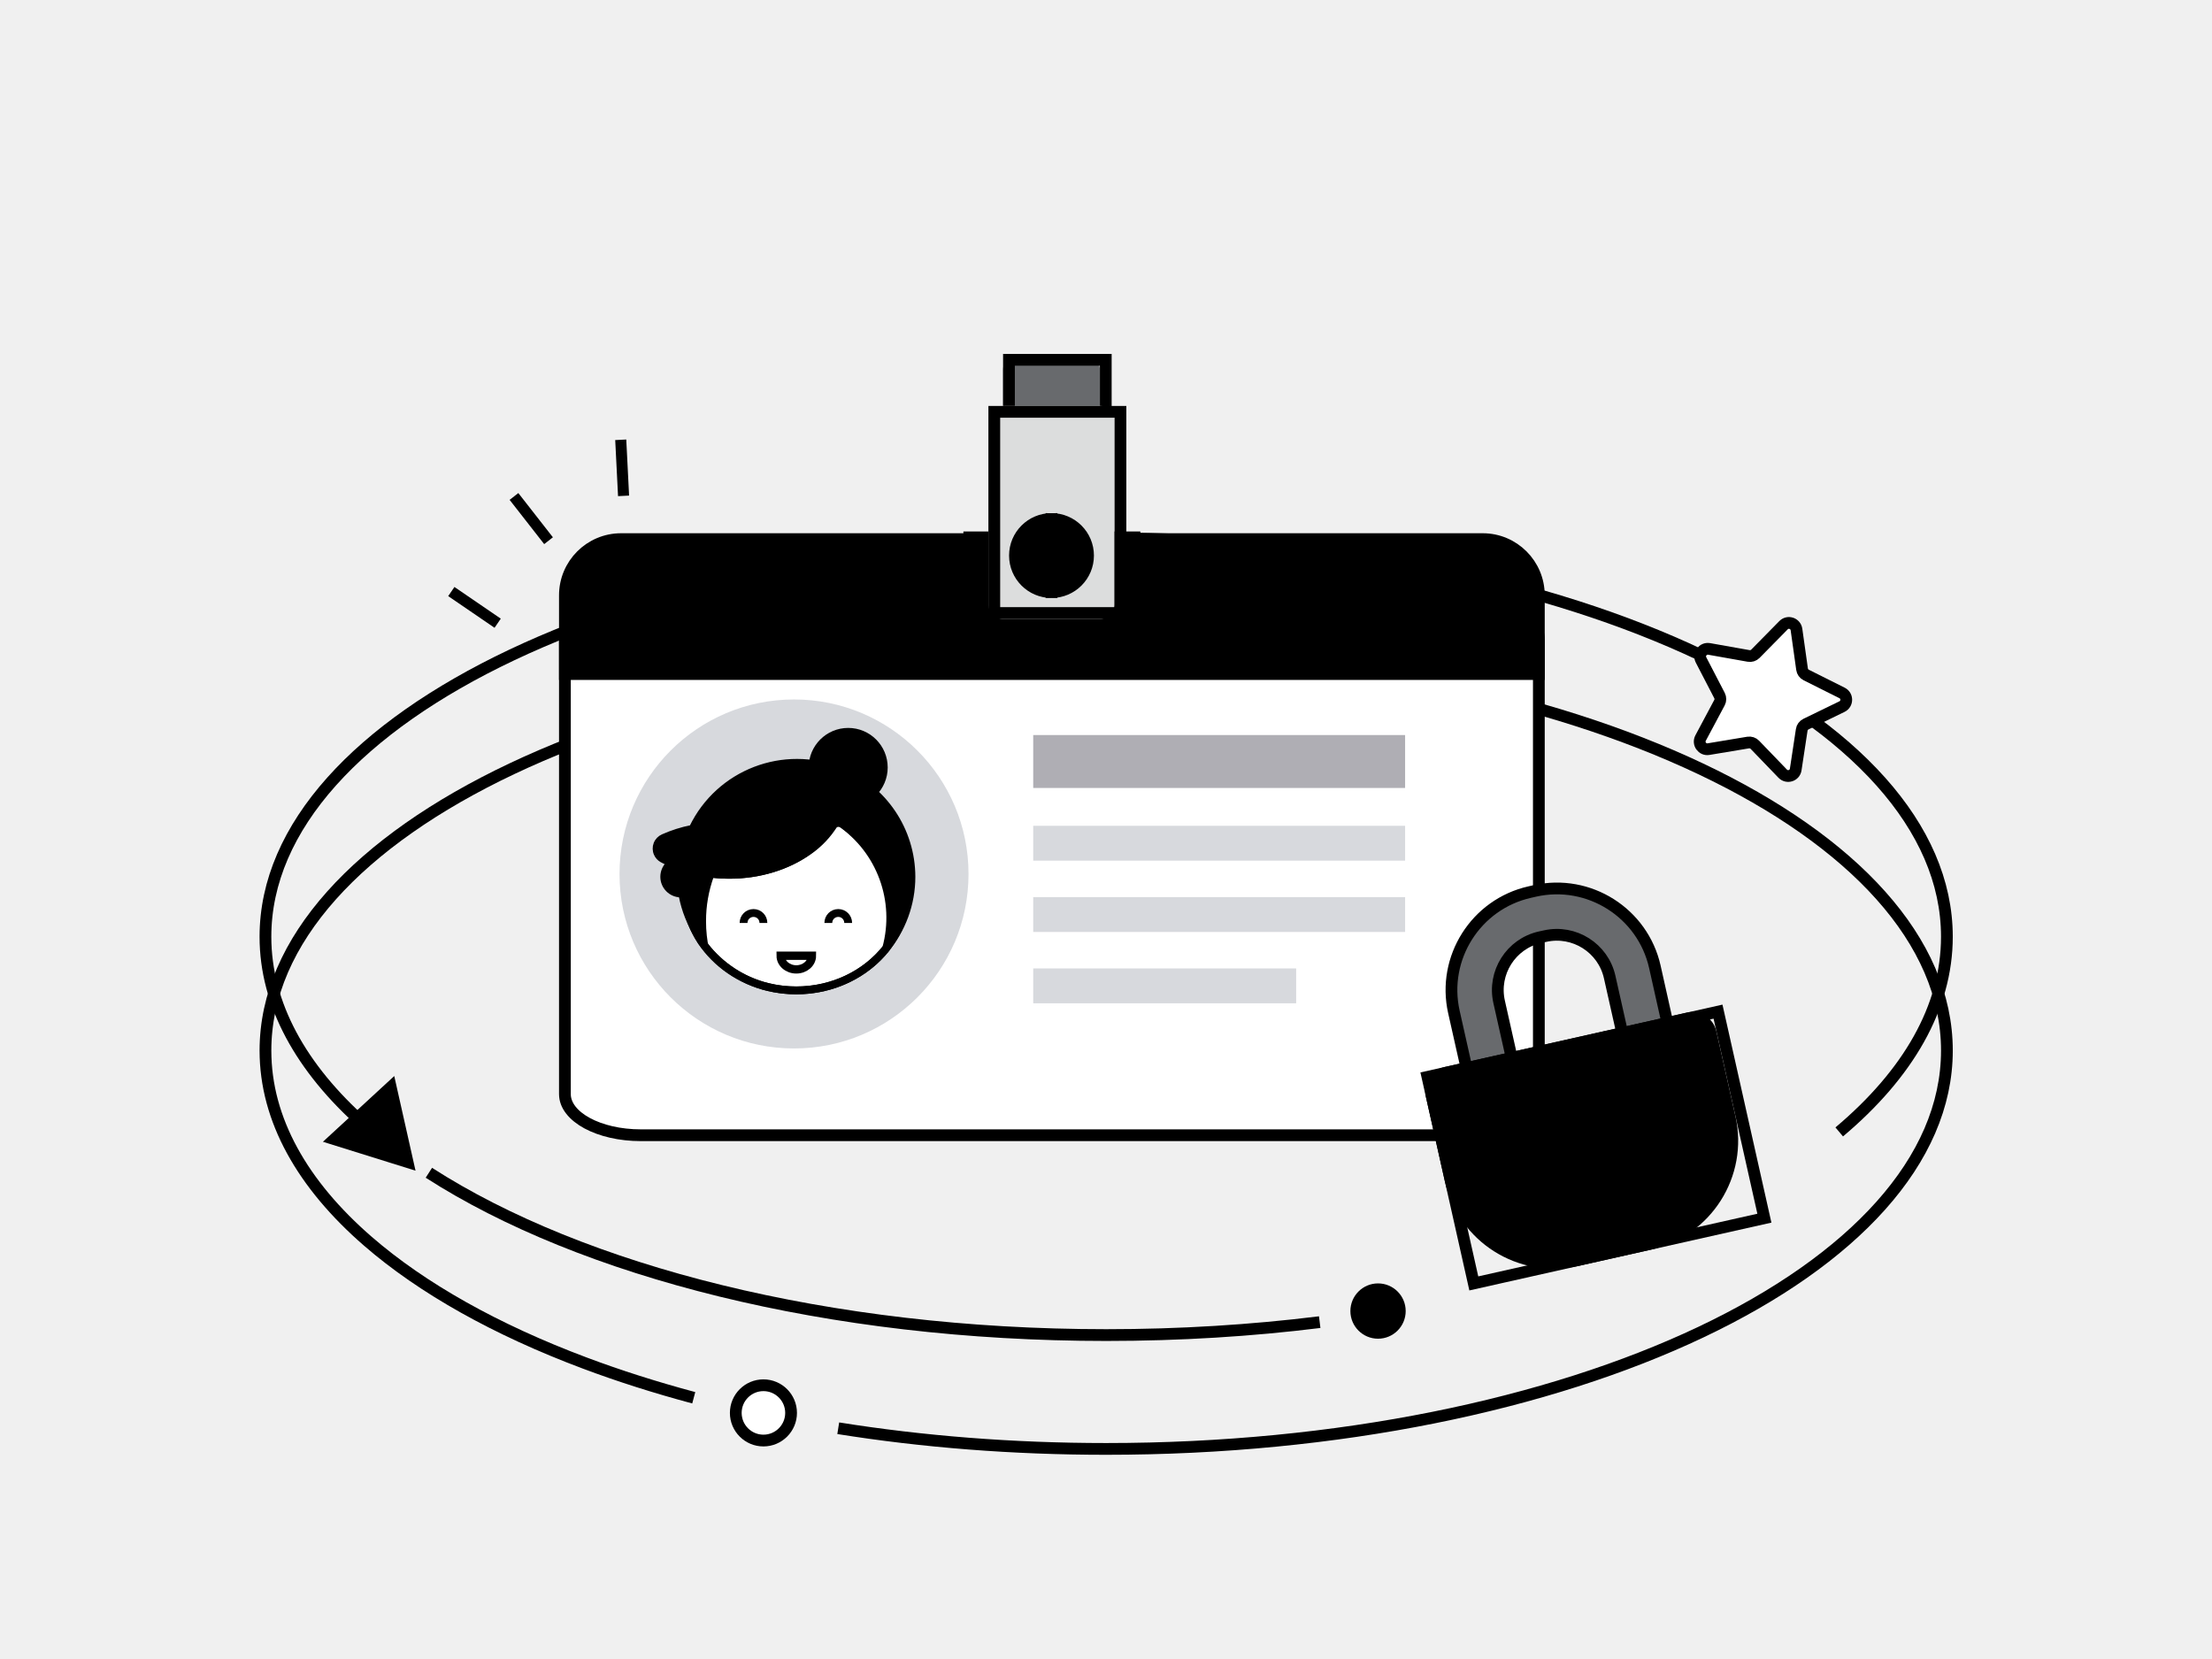
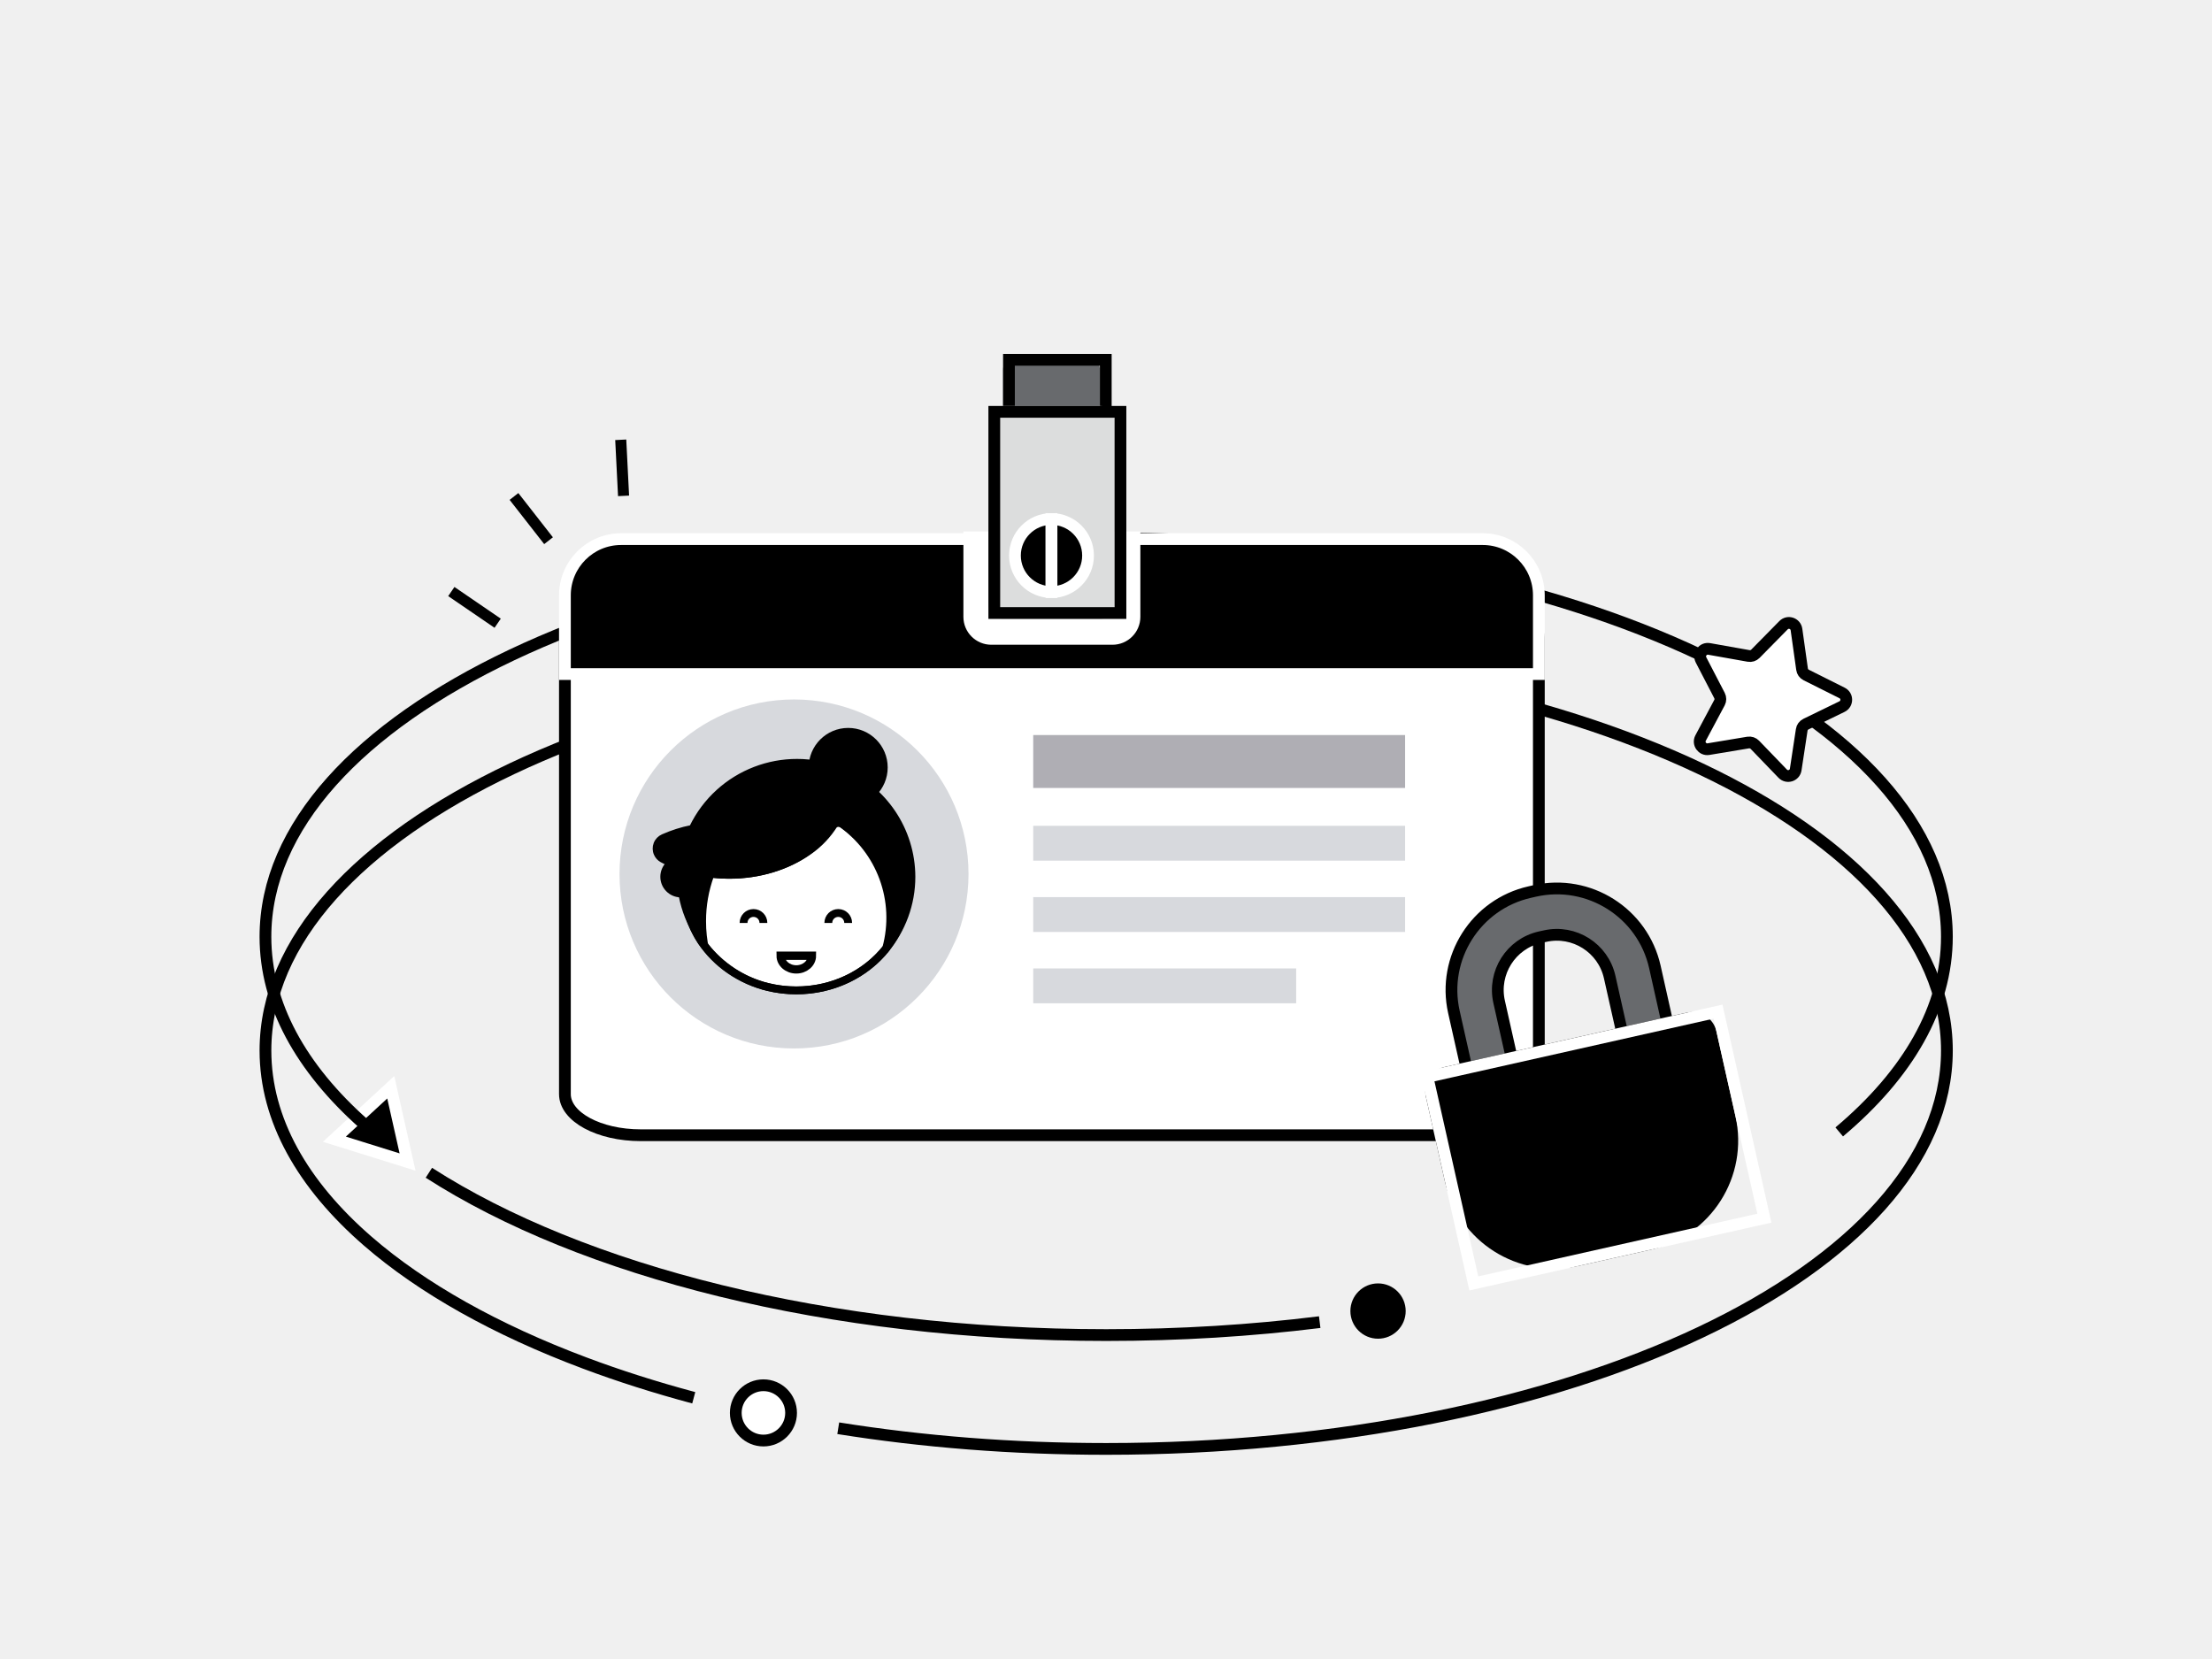
<svg xmlns="http://www.w3.org/2000/svg" viewBox="0 0 400 300" fill="none">
-   <path fill-rule="evenodd" clip-rule="evenodd" d="m70.66 196.612 3.04 13.52-13.23-4.13 10.19-9.39Z" fill="#000" />
-   <path d="m73.7 210.132-3.04-13.52-10.19 9.39 13.23 4.13Z" stroke="#000000" stroke-width="2.126" />
+   <path fill-rule="evenodd" clip-rule="evenodd" d="m70.66 196.612 3.04 13.52-13.23-4.13 10.19-9.39Z" fill="#000000" />
+   <path d="m73.7 210.132-3.04-13.52-10.19 9.39 13.23 4.13Z" stroke="#FFFFFF" stroke-width="2.126" />
  <path d="M65.84 203.277c-11.39-10.1-17.84-21.64-17.84-33.89 0-39.79 68.07-72.04 152.03-72.04 83.97 0 152.03 32.25 152.03 72.04 0 12.82-7.07 24.87-19.47 35.3" stroke="#000000" stroke-width="2.126" />
  <path d="M125.452 252.76c-6.94-1.86-13.54-3.96-19.74-6.29-15.97-5.99-29.33-13.47-39.16-21.99-11.83-10.25-18.55-22.01-18.55-34.51 0-39.79 68.07-72.04 152.03-72.04 83.97 0 152.03 32.25 152.03 72.04 0 39.79-68.06 72.04-152.03 72.04-16.94 0-33.23-1.31-48.45-3.74" stroke="#000000" stroke-width="2.126" />
  <path d="M238.644 239.084c-12.33 1.53-25.27 2.34-38.61 2.34-50.25 0-94.8-11.55-122.48-29.35" stroke="#000000" stroke-width="2.126" />
  <path fill-rule="evenodd" clip-rule="evenodd" d="M249.193 232.08c-2.76 0-5 2.24-5 5s2.24 5 5 5 5-2.24 5-5-2.24-5-5-5Z" fill="#000000" />
  <path fill-rule="evenodd" clip-rule="evenodd" d="M102.154 197.846v-82.26c0-4.11 6.14-7.44 13.72-7.44h148.67c7.58 0 13.73 3.33 13.73 7.44v82.26c0 4.11-6.15 7.44-13.73 7.44h-148.67c-7.58 0-13.72-3.33-13.72-7.44Z" fill="#fff" />
  <path d="M102.154 115.586v82.26c0 4.11 6.14 7.44 13.72 7.44h148.67c7.58 0 13.73-3.33 13.73-7.44v-82.26c0-4.11-6.15-7.44-13.73-7.44h-148.67c-7.58 0-13.72 3.33-13.72 7.44Z" stroke="#000000" stroke-width="2.126" />
-   <path fill-rule="evenodd" clip-rule="evenodd" d="M112.314 97.49h155.81c5.6 0 10.15 4.55 10.15 10.16v14.24h-176.12v-14.24c0-5.61 4.55-10.16 10.16-10.16Z" fill="#000" />
-   <path d="M268.124 97.49h-155.81c-5.61 0-10.16 4.55-10.16 10.16v14.24h176.12v-14.24c0-5.61-4.55-10.16-10.15-10.16Z" stroke="#000000" stroke-width="2.126" />
+   <path fill-rule="evenodd" clip-rule="evenodd" d="M112.314 97.49h155.81c5.6 0 10.15 4.55 10.15 10.16v14.24h-176.12v-14.24c0-5.61 4.55-10.16 10.16-10.16Z" fill="#000000" />
+   <path d="M268.124 97.49h-155.81c-5.61 0-10.16 4.55-10.16 10.16v14.24h176.12v-14.24c0-5.61-4.55-10.16-10.15-10.16Z" stroke="#FFFFFF" stroke-width="2.126" />
  <path fill-rule="evenodd" clip-rule="evenodd" d="M265.712 195.453c1.24 5.51 6.72 8.98 12.23 7.75l16.36-3.68c5.51-1.23 8.98-6.72 7.74-12.22l-2.79-12.47c-2.19-9.76-11.92-15.92-21.69-13.73l-.92.21c-9.76 2.19-15.92 11.92-13.73 21.68l2.8 12.46Zm28.167-6.323-2.8-12.46c-1.18-5.25-6.42-8.57-11.68-7.39l-.92.2c-5.25 1.18-8.57 6.42-7.39 11.68l2.8 12.46c.22.98 1.23 1.63 2.22 1.41l16.36-3.68c.98-.22 1.63-1.23 1.41-2.22Z" fill="#686A6D" />
  <path d="M265.712 195.453c1.24 5.51 6.72 8.98 12.23 7.75l16.36-3.68c5.51-1.23 8.98-6.72 7.74-12.22l-2.79-12.47c-2.19-9.76-11.92-15.92-21.69-13.73l-.92.21c-9.76 2.19-15.92 11.92-13.73 21.68l2.8 12.46Zm28.167-6.323-2.8-12.46c-1.18-5.25-6.42-8.57-11.68-7.39l-.92.2c-5.25 1.18-8.57 6.42-7.39 11.68l2.8 12.46c.22.98 1.23 1.63 2.22 1.41l16.36-3.68c.98-.22 1.63-1.23 1.41-2.22Z" stroke="#000000" stroke-width="2.126" />
-   <path fill-rule="evenodd" clip-rule="evenodd" d="m285.415 228.924 13.124-2.947c10.888-2.444 17.729-13.245 15.284-24.134l-3.446-15.348a4.468 4.468 0 0 0-5.34-3.382l-43.82 9.838a4.468 4.468 0 0 0-3.382 5.34l3.446 15.348c2.445 10.889 13.245 17.729 24.134 15.285Z" fill="#000" />
-   <path d="m310.672 182.937-52.546 11.797 8.385 37.348 52.546-11.797-8.385-37.348Z" stroke="#000000" stroke-width="2.126" />
+   <path fill-rule="evenodd" clip-rule="evenodd" d="m285.415 228.924 13.124-2.947c10.888-2.444 17.729-13.245 15.284-24.134l-3.446-15.348a4.468 4.468 0 0 0-5.34-3.382l-43.82 9.838a4.468 4.468 0 0 0-3.382 5.34l3.446 15.348c2.445 10.889 13.245 17.729 24.134 15.285Z" fill="#000000" />
+   <path d="m310.672 182.937-52.546 11.797 8.385 37.348 52.546-11.797-8.385-37.348Z" stroke="#FFFFFF" stroke-width="2.126" />
  <path fill-rule="evenodd" clip-rule="evenodd" d="M286.765 194.724c-3.82 0-6.92 3.1-6.92 6.92s3.1 6.92 6.92 6.92 6.92-3.1 6.92-6.92-3.1-6.92-6.92-6.92Z" fill="#000000" />
  <path fill-rule="evenodd" clip-rule="evenodd" d="m288.891 203.001 3.21 10.45c.32 1.41-.57 2.82-1.98 3.13-1.42.32-2.82-.57-3.14-1.98l-1.56-10.82 3.47-.78Z" fill="#000000" />
  <path d="m144.481 167.653-1.15 2.01c-.34.58-.68 1.2-.64 1.87.05.67.67 1.34 1.32 1.16" stroke="#000000" stroke-width=".425" />
  <path fill-rule="evenodd" clip-rule="evenodd" d="M186.839 142.49h67.25v-9.57h-67.25v9.57Z" fill="#AFAEB4" />
  <path fill-rule="evenodd" clip-rule="evenodd" d="M186.839 155.631h67.25v-6.3h-67.25v6.3ZM186.839 168.529h67.25v-6.3h-67.25v6.3ZM186.839 181.426h47.55v-6.3h-47.55v6.3Z" fill="#D7D9DD" />
-   <path fill-rule="evenodd" clip-rule="evenodd" d="M201.174 116.591h-21.91c-2.79 0-5.05-2.26-5.05-5.05v-15.43h32v15.43c0 2.79-2.26 5.05-5.04 5.05Z" fill="#000000" />
+   <path fill-rule="evenodd" clip-rule="evenodd" d="M201.174 116.591h-21.91c-2.79 0-5.05-2.26-5.05-5.05v-15.43h32v15.43c0 2.79-2.26 5.05-5.04 5.05Z" fill="#FFFFFF" />
  <path fill-rule="evenodd" clip-rule="evenodd" d="M184.268 75.95h11.75c.76 0 1.5-.3 2.04-.84s.84-1.28.84-2.04v-6.19c0-.76-.3-1.5-.84-2.04s-1.28-.84-2.04-.84h-11.75c-.76 0-1.5.3-2.04.84s-.84 1.28-.84 2.04v6.19c0 .76.3 1.5.84 2.04s1.28.84 2.04.84Z" fill="#686A6D" />
  <path d="M199.958 65.064h-17.507v9.822h17.507v-9.822Z" stroke="#000000" stroke-width="2.126" />
  <path fill-rule="evenodd" clip-rule="evenodd" d="M181.337 111.919h17.62a2.6 2.6 0 0 0 2.59-2.6v-33.31a2.6 2.6 0 0 0-2.59-2.6h-17.62a2.595 2.595 0 0 0-2.6 2.6v33.31a2.595 2.595 0 0 0 2.6 2.6Z" fill="#DCDDDD" />
  <path d="M202.613 74.473H179.8v36.381h22.813V74.473Z" stroke="#000000" stroke-width="2.126" />
  <path fill-rule="evenodd" clip-rule="evenodd" d="M143.589 126.485c-17.43 0-31.56 14.13-31.56 31.56 0 17.42 14.13 31.55 31.56 31.55 17.42 0 31.55-14.13 31.55-31.55 0-17.43-14.13-31.56-31.55-31.56Z" fill="#D7D9DD" />
-   <path fill-rule="evenodd" clip-rule="evenodd" d="M183.536 100.461a6.61 6.61 0 0 1 6.61-6.61v13.22a6.61 6.61 0 0 1-6.61-6.61Z" fill="#000" />
-   <path d="M190.146 93.85a6.61 6.61 0 0 0 0 13.221v-13.22Z" stroke="#000000" stroke-width="2.126" />
-   <path fill-rule="evenodd" clip-rule="evenodd" d="M190.144 93.85a6.61 6.61 0 0 1 0 13.221v-13.22Z" fill="#000" />
-   <path d="M196.754 100.461a6.61 6.61 0 0 0-6.61-6.61v13.22a6.61 6.61 0 0 0 6.61-6.61Z" stroke="#000000" stroke-width="2.126" />
+   <path fill-rule="evenodd" clip-rule="evenodd" d="M183.536 100.461a6.61 6.61 0 0 1 6.61-6.61v13.22a6.61 6.61 0 0 1-6.61-6.61Z" fill="#000000" />
+   <path d="M190.146 93.85a6.61 6.61 0 0 0 0 13.221v-13.22Z" stroke="#FFFFFF" stroke-width="2.126" />
+   <path fill-rule="evenodd" clip-rule="evenodd" d="M190.144 93.85a6.61 6.61 0 0 1 0 13.221v-13.22Z" fill="#000000" />
+   <path d="M196.754 100.461a6.61 6.61 0 0 0-6.61-6.61v13.22a6.61 6.61 0 0 0 6.61-6.61Z" stroke="#FFFFFF" stroke-width="2.126" />
  <path fill-rule="evenodd" clip-rule="evenodd" d="M160.252 171.477c-3.64 4.61-9.57 7.62-16.26 7.62-1.78 0-3.51-.22-5.16-.62-.26-.06-.5-.13-.75-.2-.02 0-.04-.01-.06-.01a21.012 21.012 0 0 1-11.09-7.89c-.04-.05-.07-.1-.11-.16-1.84-2.78-2.9-6.06-2.9-9.55 0-1.21.13-2.39.37-3.54 2.45.71 5 1.07 7.56 1.06 5.54 0 10.57-1.62 14.3-4.25 1.92-1.32 3.54-3.03 4.76-5.02.01-.01.01-.02.02-.04.21-.31.63-.38.94-.17 7.38 5.02 10.73 14.17 8.38 22.77Z" fill="#fff" />
  <path d="M143.992 179.097c6.69 0 12.62-3.01 16.26-7.62 2.35-8.6-1-17.75-8.38-22.77a.674.674 0 0 0-.94.17c-.01.02-.01.03-.02.04-1.22 1.99-2.84 3.7-4.76 5.02-3.73 2.63-8.76 4.25-14.3 4.25-2.56.01-5.11-.35-7.56-1.06-.24 1.15-.37 2.33-.37 3.54 0 3.49 1.06 6.77 2.9 9.55.04.06.07.11.11.16 2.68 3.73 6.56 6.55 11.09 7.89.02 0 .04.01.06.01.25.07.49.14.75.2 1.65.4 3.38.62 5.16.62Z" stroke="#000000" stroke-width="1.417" />
  <path fill-rule="evenodd" clip-rule="evenodd" d="M125.008 149.562c4.87-10.06 16.71-14.61 27.06-10.41 7.9 3.2 13.08 10.87 13.1 19.4 0 4.95-1.76 9.74-4.98 13.51 2.42-8.46-.72-17.51-7.85-22.66-.02-.02-.04-.03-.06-.04-.55-.36-1.28-.2-1.64.36-1.19 1.8-2.71 3.36-4.49 4.58-3.73 2.63-8.76 4.25-14.3 4.25-1.03 0-2.07-.06-3.1-.18-.95 2.63-1.44 5.4-1.43 8.2-.01 1.77.19 3.53.57 5.25a20.777 20.777 0 0 1-5.13-14.84c-.49-.17-.98-.36-1.45-.57a25.9 25.9 0 0 1-1.67-.82c-.47-.26-.84-.67-1.05-1.16-.55-1.24.02-2.69 1.26-3.23 1.66-.74 3.39-1.29 5.16-1.64Z" fill="#000000" />
  <path d="M152.068 139.152c-10.35-4.2-22.19.35-27.06 10.41-1.77.35-3.5.9-5.16 1.64a2.445 2.445 0 0 0-1.26 3.23c.21.49.58.9 1.05 1.16.54.29 1.09.56 1.67.82.47.21.96.4 1.45.57a20.777 20.777 0 0 0 5.13 14.84 23.72 23.72 0 0 1-.57-5.25c-.01-2.8.48-5.57 1.43-8.2 1.03.12 2.07.18 3.1.18 5.54 0 10.57-1.62 14.3-4.25 1.78-1.22 3.3-2.78 4.49-4.58.36-.56 1.09-.72 1.64-.36.02.01.04.02.06.04a20.861 20.861 0 0 1 7.85 22.66c3.22-3.77 4.98-8.56 4.98-13.51-.02-8.53-5.2-16.2-13.1-19.4Z" stroke="#000000" stroke-width=".709" />
  <path d="M138.049 166.896c0-1-.8-1.8-1.79-1.8-1 0-1.8.8-1.8 1.8M153.378 166.896c0-1-.8-1.8-1.79-1.8-1 0-1.8.8-1.8 1.8" stroke="#000000" stroke-width="1.417" />
  <path d="M143.992 142.231c-11.08 0-20.07 8.25-20.07 18.43s8.99 18.43 20.07 18.43c11.09 0 20.08-8.25 20.08-18.43s-8.99-18.43-20.08-18.43Z" stroke="#000000" stroke-width="1.417" />
  <path fill-rule="evenodd" clip-rule="evenodd" d="M123.049 154.826a3.726 3.726 0 0 0 0 7.45 3.73 3.73 0 0 0 3.73-3.73c0-2.05-1.67-3.72-3.73-3.72Z" fill="#000000" />
  <path fill-rule="evenodd" clip-rule="evenodd" d="M143.995 175.298c1.56 0 2.83-1.1 2.83-2.47h-5.66c0 1.37 1.27 2.47 2.83 2.47Z" fill="#fff" />
  <path d="M143.995 175.298c1.56 0 2.83-1.1 2.83-2.47h-5.66c0 1.37 1.27 2.47 2.83 2.47Z" stroke="#000000" stroke-width="1.5" />
  <path fill-rule="evenodd" clip-rule="evenodd" d="m316.12 134.275-7.16 1.19c-1.12.19-1.97-1-1.44-2l3.42-6.41c.21-.4.21-.87 0-1.28l-3.34-6.44c-.52-1.01.34-2.18 1.46-1.99l7.15 1.27c.44.08.9-.07 1.22-.39l5.09-5.17c.8-.81 2.18-.35 2.34.78l1.01 7.18c.06.45.34.84.74 1.04l6.49 3.25c1.02.51 1.01 1.97-.01 2.47l-6.52 3.17c-.41.2-.7.59-.76 1.03l-1.09 7.18c-.17 1.13-1.55 1.57-2.35.75l-5.03-5.22c-.32-.33-.77-.48-1.22-.41Z" fill="#fff" />
  <path d="m308.96 135.465 7.16-1.19c.45-.07.9.08 1.22.41l5.03 5.22c.8.82 2.18.38 2.35-.75l1.09-7.18c.06-.44.35-.83.76-1.03l6.52-3.17c1.02-.5 1.03-1.96.01-2.47l-6.49-3.25c-.4-.2-.68-.59-.74-1.04l-1.01-7.18c-.16-1.13-1.54-1.59-2.34-.78l-5.09 5.17c-.32.32-.78.47-1.22.39l-7.15-1.27c-1.12-.19-1.98.98-1.46 1.99l3.34 6.44c.21.41.21.88 0 1.28l-3.42 6.41c-.53 1 .32 2.19 1.44 2Z" stroke="#000000" stroke-width="2.126" />
  <path fill-rule="evenodd" clip-rule="evenodd" d="M138.052 250.496c-2.76 0-5 2.24-5 5s2.24 5 5 5 5-2.24 5-5-2.24-5-5-5Z" fill="#fff" />
  <path d="M138.052 250.496c-2.76 0-5 2.24-5 5s2.24 5 5 5 5-2.24 5-5-2.24-5-5-5Z" stroke="#000000" stroke-width="2.126" />
  <path fill-rule="evenodd" clip-rule="evenodd" d="M153.384 131.631c-3.95 0-7.15 3.2-7.15 7.15 0 3.94 3.2 7.14 7.15 7.14 3.94 0 7.14-3.2 7.14-7.14 0-3.95-3.2-7.15-7.14-7.15Z" fill="#000000" />
  <path d="m81.614 106.969 8.38 5.73M92.944 89.777l6.25 8M112.25 79.528l.51 10.14" stroke="#000000" stroke-width="2" />
</svg>
